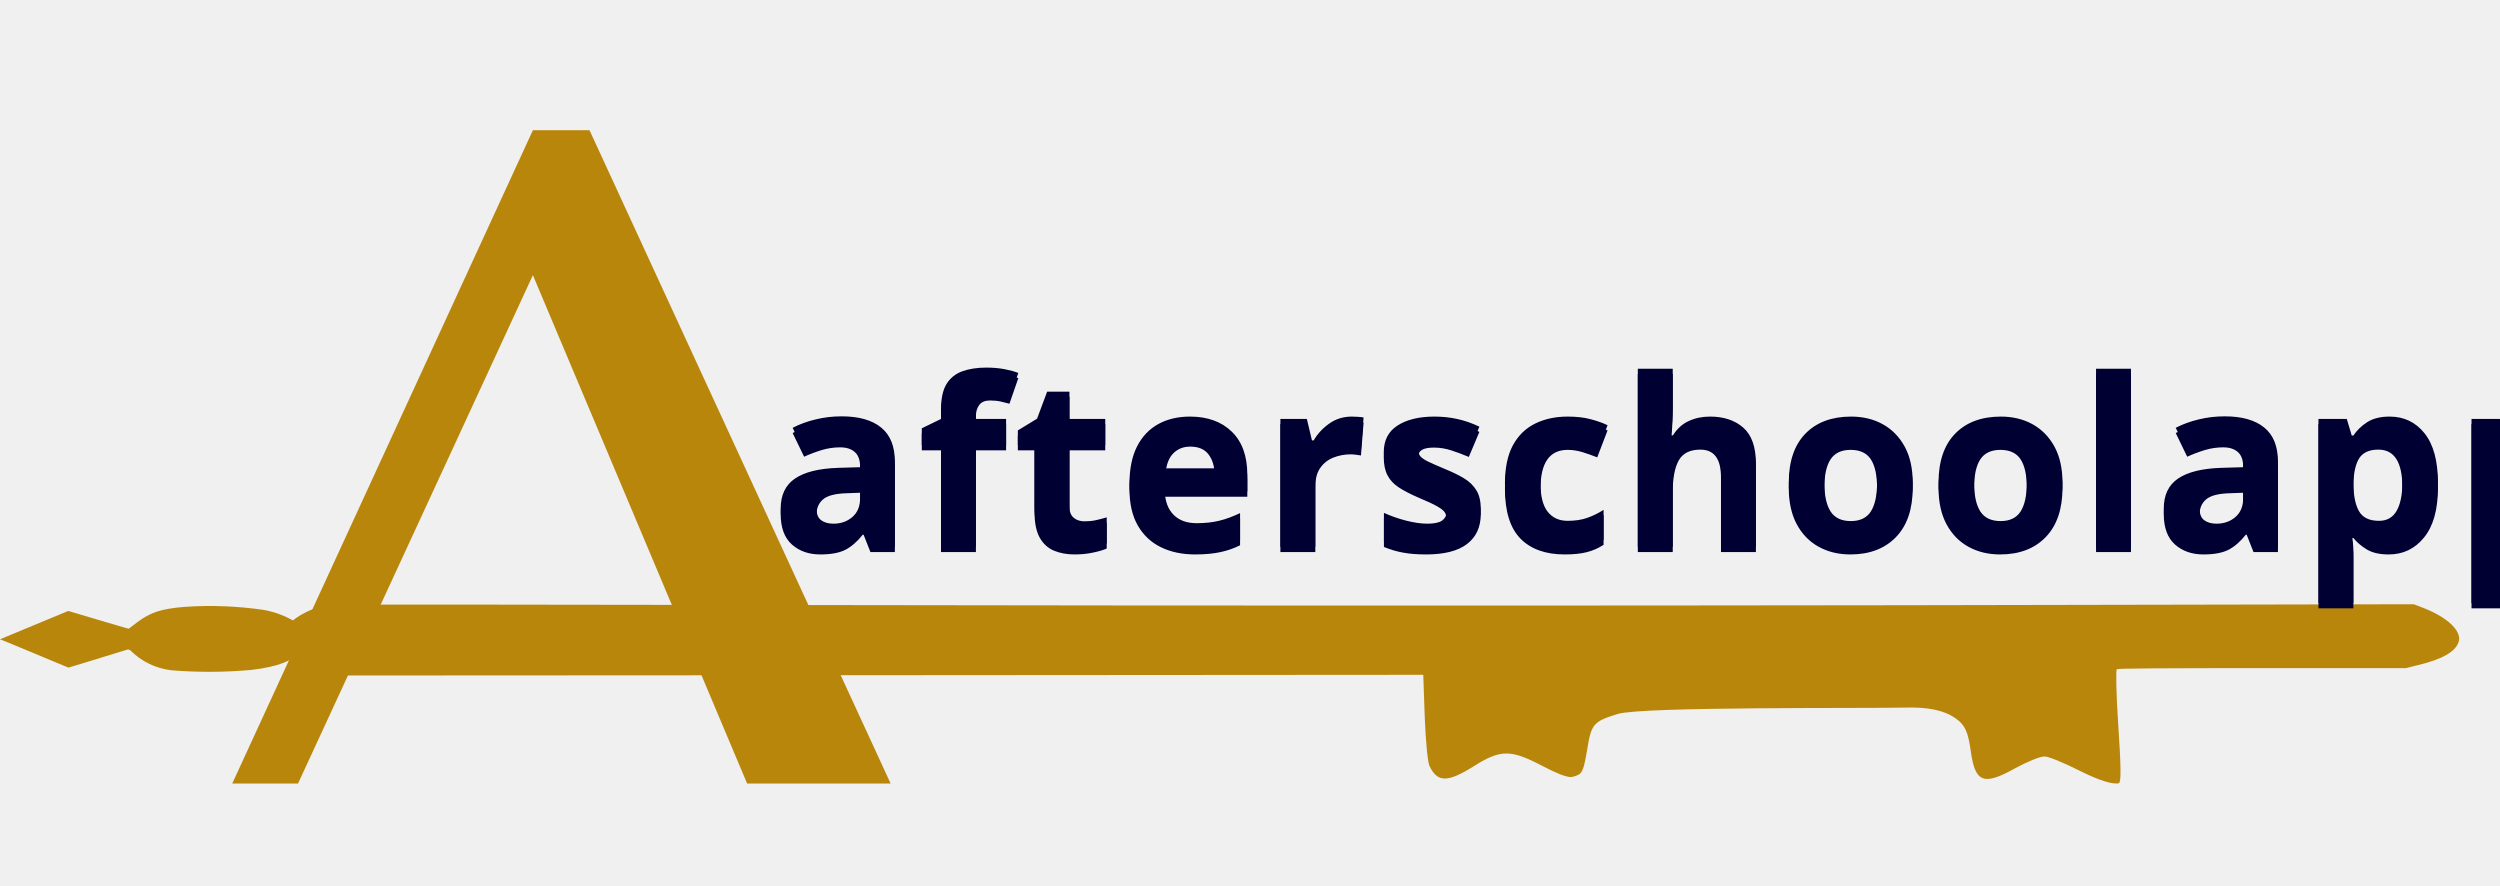
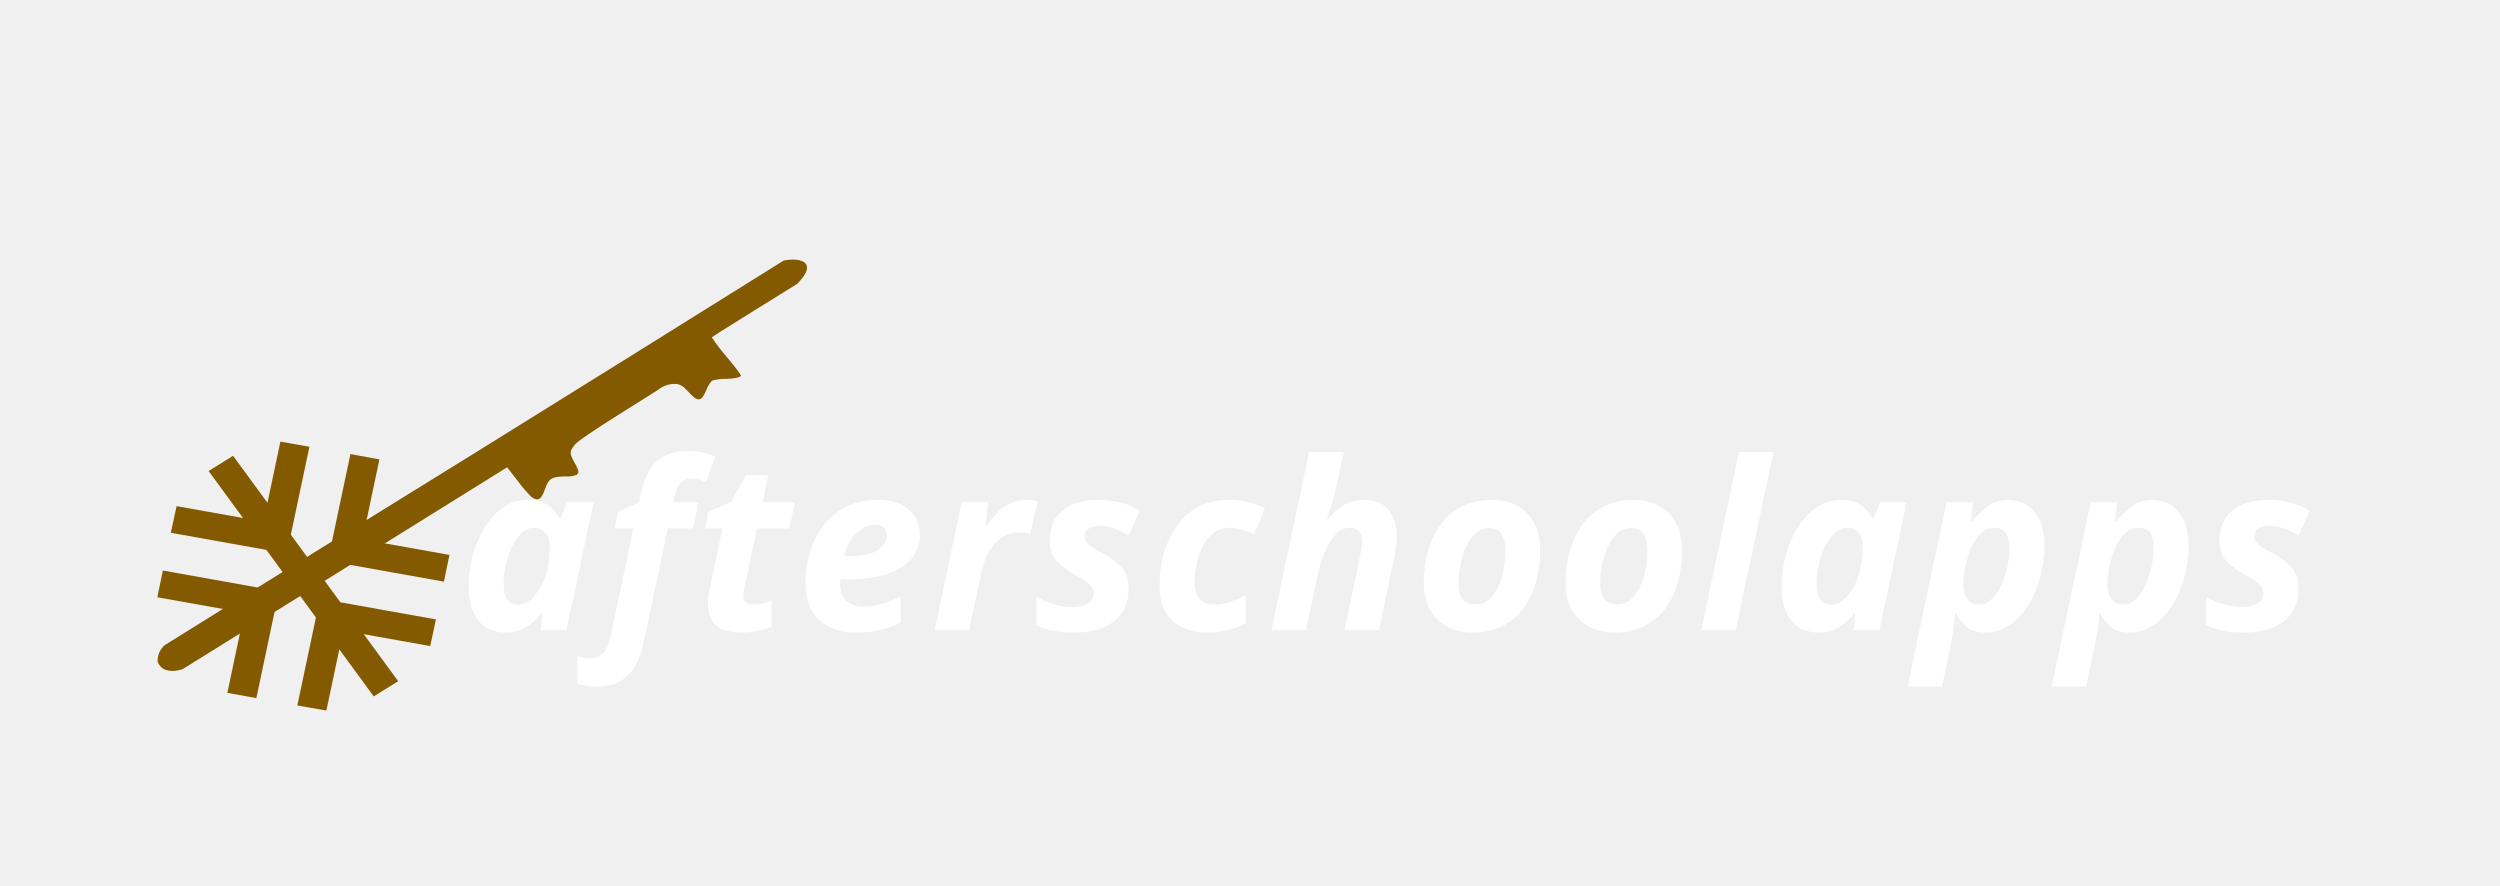
<svg xmlns="http://www.w3.org/2000/svg" width="480" height="170" viewBox="0 0 480 170">
  <defs>
    <clipPath id="clip-asap">
      <rect width="480" height="170" />
    </clipPath>
  </defs>
  <g id="asap" clip-path="url(#clip-asap)">
-     <g id="Group_1" data-name="Group 1" transform="translate(29 -157)">
-       <g id="_146238-ffc107" data-name="146238-ffc107" transform="translate(443.161 273.013) rotate(90)">
-         <path id="Path_7" data-name="Path 7" d="M8.657.673c1.844,1.28,3.023,4.317,3.613,9.354a89.97,89.97,0,0,1,.076,15.35,13.239,13.239,0,0,1-3.794,7.874.7.7,0,0,0-.136.759c.076.24.877,2.878,1.784,5.8l1.633,5.356-.363.879c-.2.52-1.149,2.8-2.1,5.037-.952,2.278-2.011,4.836-2.358,5.676l-.62,1.558L3.668,51.758.947,45.2l1.421-4.757c.786-2.638,1.557-5.236,1.708-5.8l.287-1.039-1.24-1.639C1.2,29.413.524,27.335.161,22.778A71.21,71.21,0,0,1,.751,7.669,17.656,17.656,0,0,1,2.913,1.832,4.239,4.239,0,0,1,8.657.673Z" transform="translate(0.338 413.848)" fill="#b8860b" />
-         <path id="Path_11" data-name="Path 11" d="M4.843,417.44C2.77,416.423.377,412.016.094,408.683c-.057-.621-.019-46.669.075-102.265.113-62.828.113-138.369.019-199.446L0,8.717.716,6.853C2.506,2.276,5.106-.492,7.141.073,9.082.638,10.571,3.18,11.72,8.039l.546,2.2V37.815c0,18.984.057,27.685.207,27.911.113.226,5.031.113,10.929-.282,7.556-.509,10.8-.565,10.948-.113.339,1.017-.528,3.842-2.261,7.289-1.752,3.5-2.864,6.215-2.864,7.006,0,.847,1.018,3.333,2.28,5.65,3.354,5.989,2.751,7.628-3.128,8.475-3.844.509-5.2,1.13-6.425,2.882-1.583,2.2-2.242,5.254-2.11,9.888.188,6.611-.226,50.4,1.225,55.031,1.451,4.689,1.9,5.085,6.878,5.876,3.392.565,4.39.9,4.767,1.638a4.3,4.3,0,0,1,.471,1.469c0,.961-.716,2.769-2.129,5.48-3.2,6.1-3.2,8.023.038,13.165,3.184,5.085,3.166,7.006-.075,8.532-.716.339-4.956.734-9.384.9l-8.083.283.075,104.921.057,104.921-.49,1.977a12.442,12.442,0,0,1-3.448,5.933A5.191,5.191,0,0,1,4.843,417.44Z" transform="translate(0 0)" fill="#b8860b" />
-       </g>
-       <g id="_146238-ffc107-2" data-name="146238-ffc107" transform="translate(142 182) rotate(90)">
-         <path id="Path_6" data-name="Path 6" d="M125.436,0V27.556L27.83,68.685l97.606,45.094v12.632L0,68.685V57.815Z" fill="#b8860b" />
-       </g>
-       <text id="afterschoolapps" transform="translate(119 262)" fill="#003" font-size="45" font-family="Cabin-Bold, Cabin" font-weight="700" letter-spacing="0.02em">
-         <tspan x="0" y="0">afterschoolapps</tspan>
-       </text>
-       <text id="afterschoolapps-2" data-name="afterschoolapps" transform="translate(119 263)" fill="#003" font-size="45" font-family="Cabin-Bold, Cabin" font-weight="700" letter-spacing="0.02em">
+     <g id="Group_190" data-name="Group 190" transform="translate(88 76.495)">
+       <text id="afterschoolapps" transform="translate(0 44.505)" fill="#fff" font-size="45" font-family="Muli" font-weight="800" font-style="italic" letter-spacing="0.02em">
        <tspan x="0" y="0">afterschoolapps</tspan>
      </text>
    </g>
+     <g id="Group_1" data-name="Group 1" transform="translate(75.761 178) rotate(-138)">
+       <g id="key" transform="translate(35.299 -1.005) rotate(14)">
+         <g id="ac_unit-24px" transform="translate(0 0)">
+           <path id="Path_15" data-name="Path 15" d="M62.57,64.611-1.767,67.116.738.755l64.337-2.5Z" transform="translate(0 0)" fill="none" />
+           <path id="Path_16" data-name="Path 16" d="M-.81,30.761l11.179-.435-9.024,9.3L4.977,43.4,17.955,30.031l5.361-.209-.209,5.53L10.129,48.724l3.659,3.751,9.024-9.3-.435,11.53,5.361-.209.435-11.53,8.347,8.621,3.954-4.047-12.006-12.4.209-5.53,5.361-.209L46.045,41.8l3.928-4.074-8.347-8.621L52.8,28.674l.209-5.53-11.179.435,9.024-9.3L47.227,10.5,34.248,23.874l-5.361.209.209-5.53L42.074,5.182,38.415,1.431l-9.024,9.3L29.826-.8l-5.361.209-.435,11.53L15.682,2.316,11.728,6.363l12.006,12.4-.209,5.53-5.361.209L6.158,12.1,2.23,16.175,10.577,24.8-.6,25.231Z" transform="translate(5.552 5.73)" fill="#835a00" />
+         </g>
+         <path id="Path_11" data-name="Path 11" d="M13.9-.274a3.928,3.928,0,0,1,1.891,2.983c.016.216-.608,16.31-1.381,35.742-.877,21.96-1.873,48.361-2.639,69.7l-1.217,34.336-.327.663c-.817,1.629-1.952,2.639-2.805,2.475-.813-.166-1.408-1.03-1.83-2.709l-.2-.761.364-9.636c.25-6.635.341-9.675.281-9.751a36.625,36.625,0,0,0-4.623.279c-3.2.3-4.571.375-4.628.22-.13-.35.274-1.351,1.052-2.585a10.044,10.044,0,0,0,1.3-2.5,5.524,5.524,0,0,0-.889-1.937c-1.338-2.038-1.062-2.621,1.434-3.013,1.631-.241,2.213-.48,2.754-1.113a5.023,5.023,0,0,0,1.022-3.49c.008-2.307.76-17.617.208-19.213-.551-1.615-.737-1.746-2.829-1.94-1.426-.142-1.844-.244-1.993-.494a1.231,1.231,0,0,1-.18-.506,5.391,5.391,0,0,1,.972-1.95c1.434-2.185,1.46-2.857.158-4.6-1.279-1.725-1.245-2.4.144-2.983a26.91,26.91,0,0,1,3.978-.47l3.42-.232L8.689,39.581l.744-20.063L10.05,2.913l.233-.7A4.743,4.743,0,0,1,11.818.083,2.655,2.655,0,0,1,13.9-.274Z" transform="translate(19.759 0.551)" fill="#835a00" />
+       </g>
+     </g>
  </g>
</svg>
